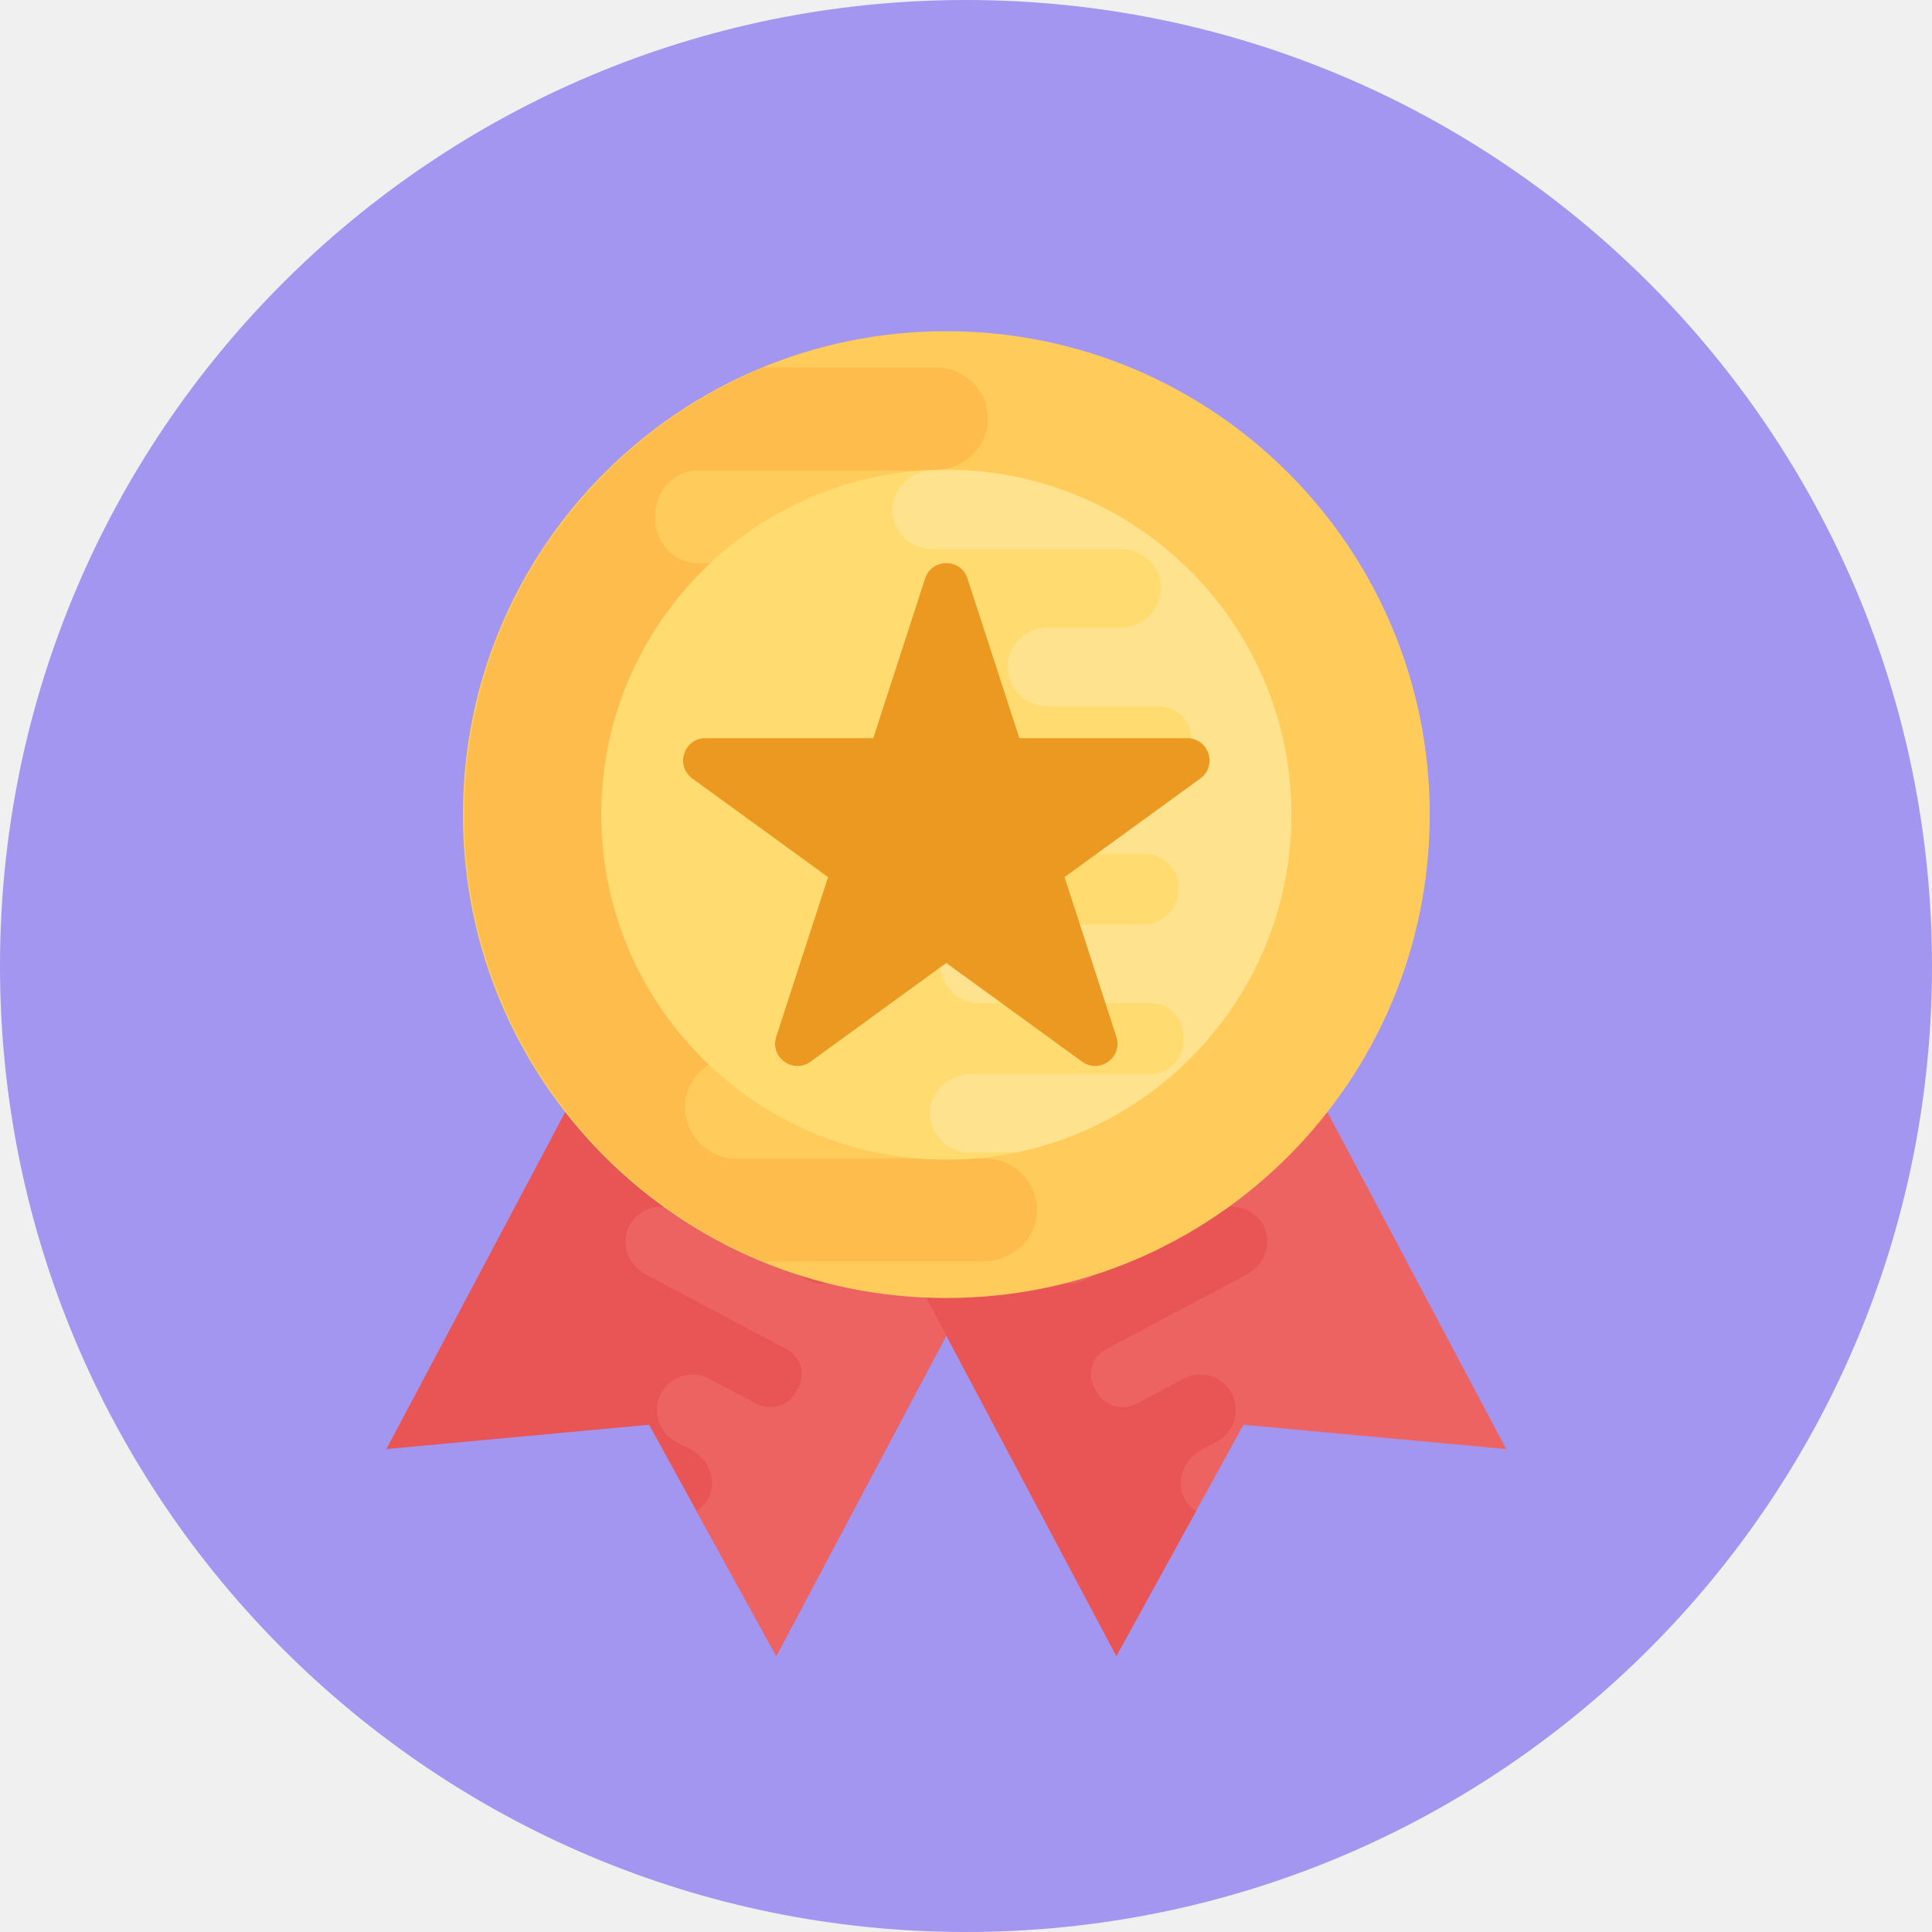
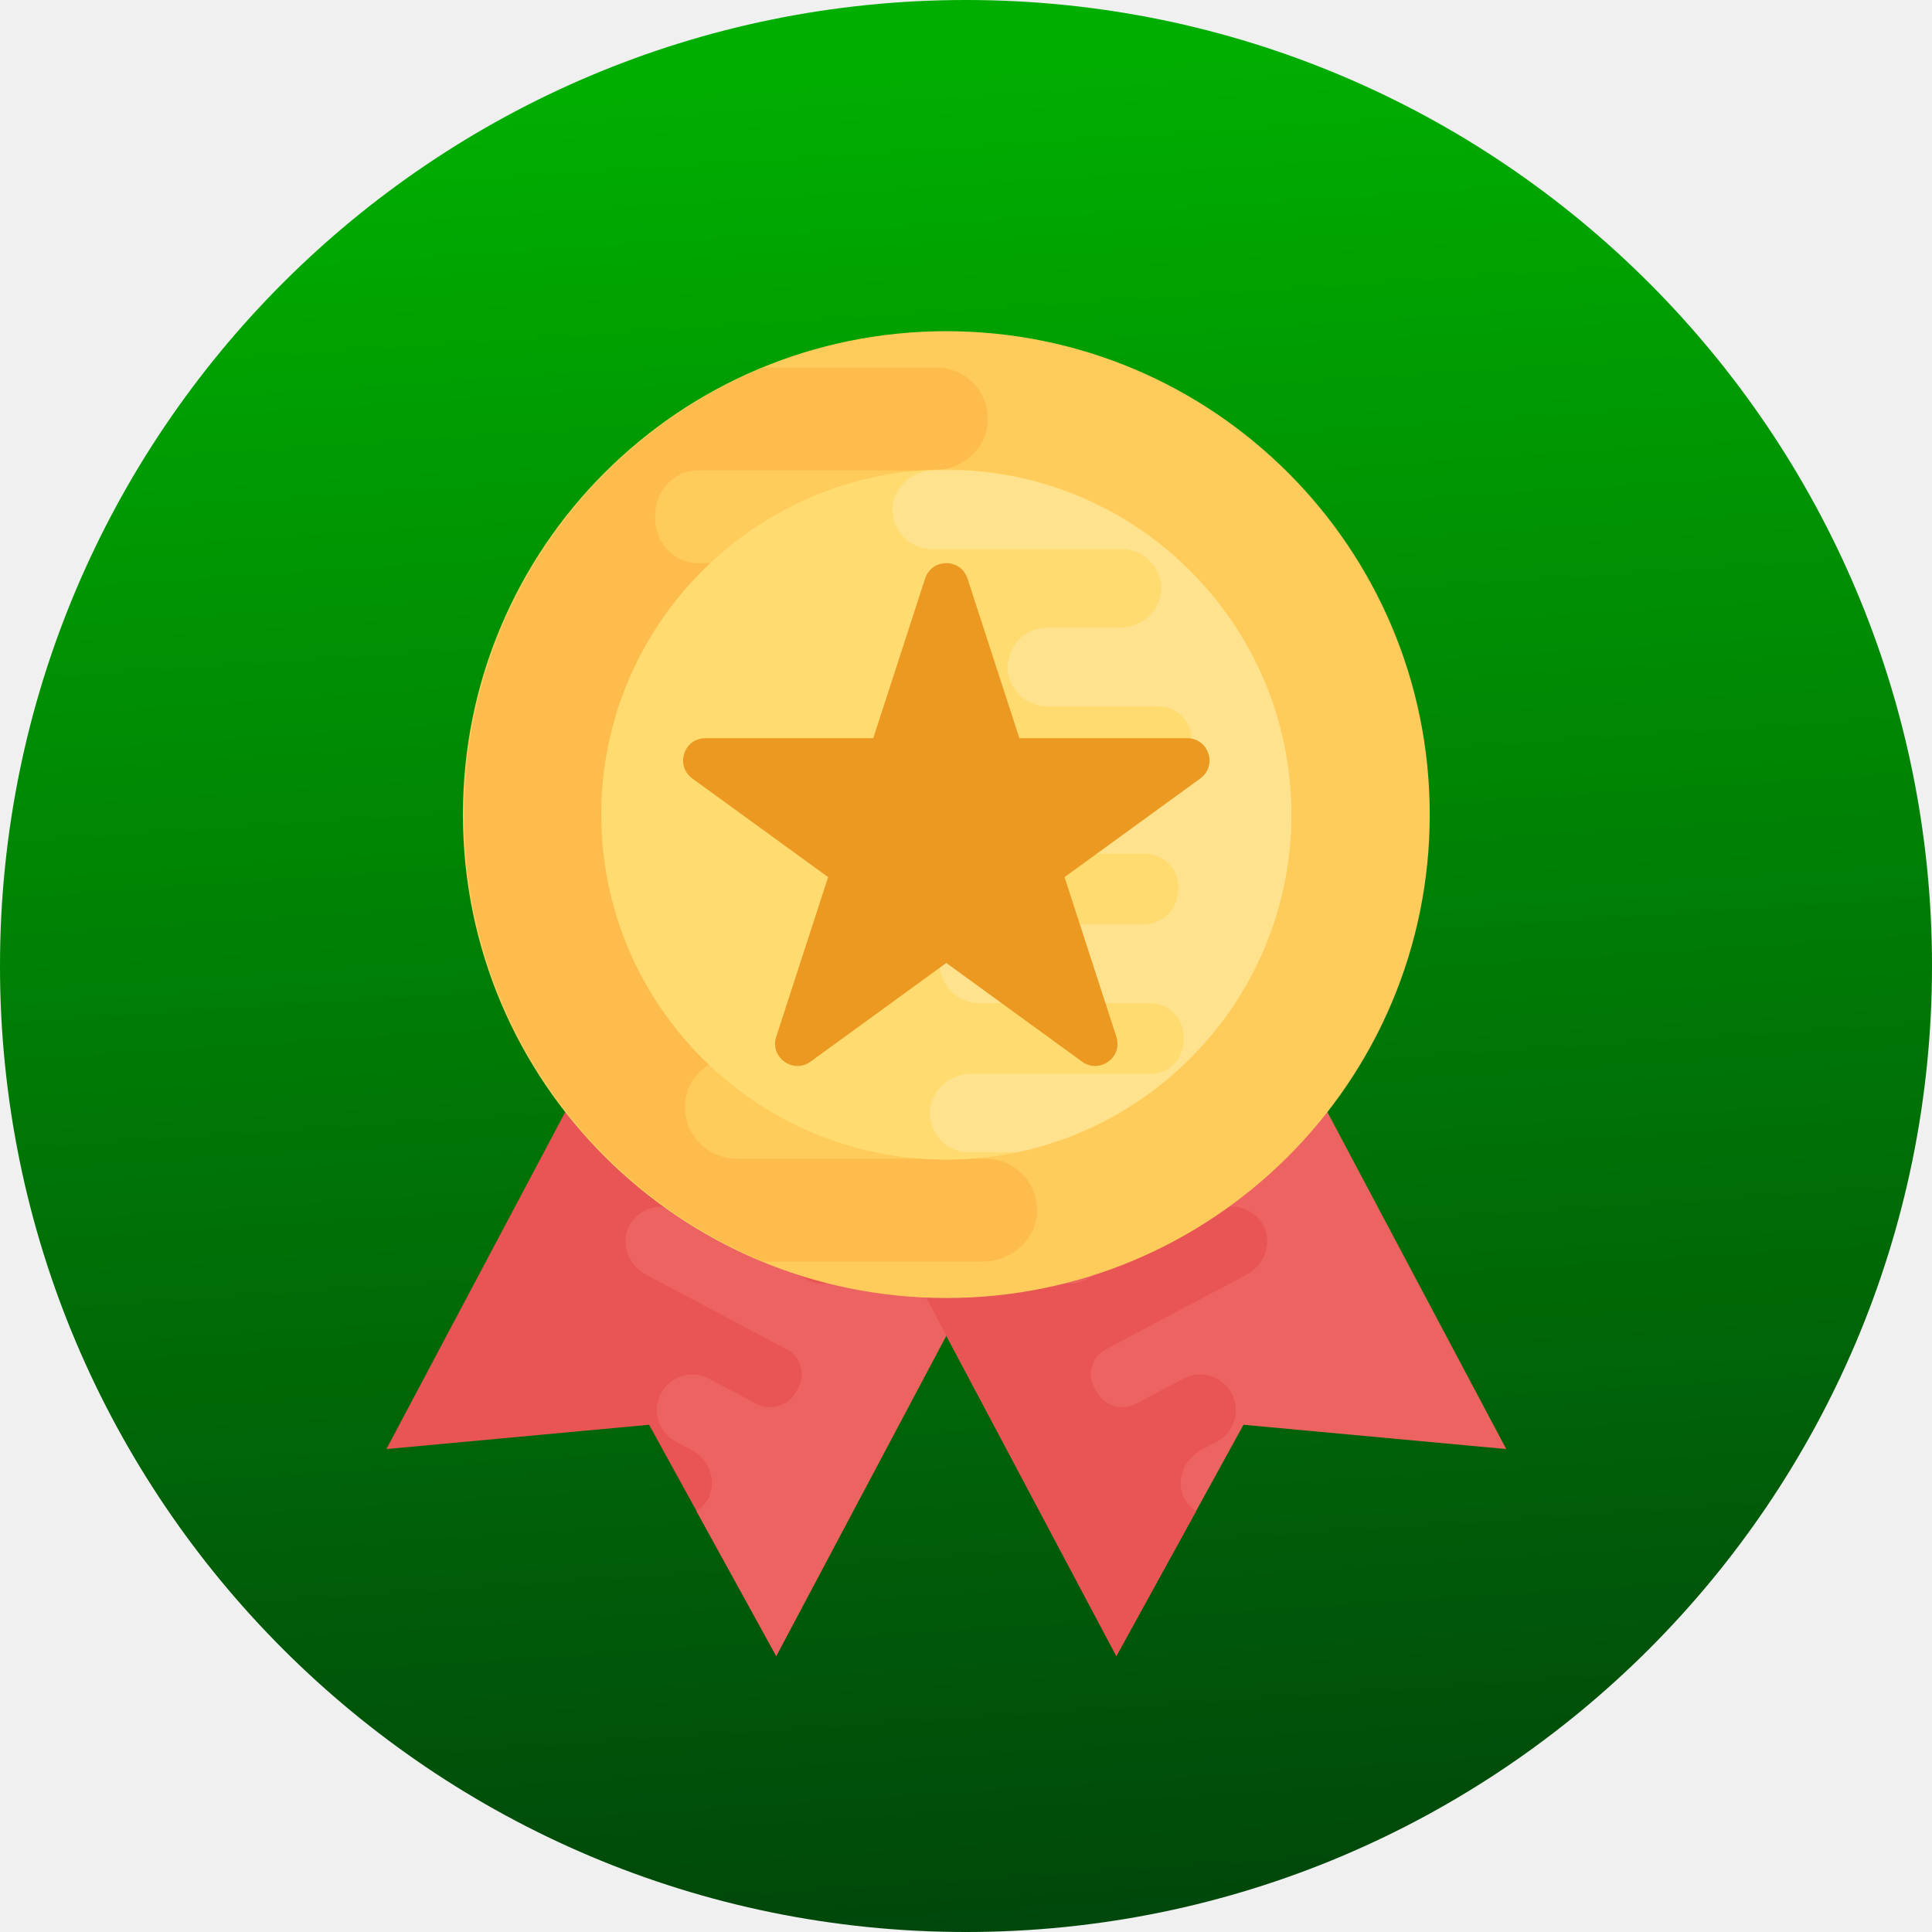
<svg xmlns="http://www.w3.org/2000/svg" width="35" height="35" viewBox="0 0 35 35" fill="none">
-   <circle cx="17.5" cy="17.5" r="17.5" fill="#A396F0" />
+   <circle cx="17.5" cy="17.5" r="17.5" fill="url(#paint0_linear_14_123)" />
  <path d="M12.241 16.376L7 26.251L11.759 25.811L14.063 30L19.304 20.125L12.241 16.376Z" fill="#E95454" />
-   <path d="M12.842 27.125C12.989 26.809 12.835 26.431 12.527 26.268L12.226 26.107C11.924 25.935 11.809 25.553 11.973 25.244C12.14 24.93 12.532 24.81 12.846 24.976L13.699 25.429C13.962 25.568 14.292 25.467 14.428 25.202L14.449 25.162C14.605 24.912 14.513 24.582 14.253 24.444L11.703 23.091C11.393 22.926 11.24 22.55 11.385 22.234C11.545 21.897 11.949 21.764 12.274 21.937L14.639 23.192C14.902 23.331 15.232 23.23 15.372 22.967L15.385 22.932L15.389 22.925C15.54 22.649 15.434 22.302 15.156 22.154L13.829 21.45C13.518 21.285 13.366 20.909 13.513 20.589C13.671 20.256 14.077 20.119 14.402 20.292L15.867 21.07C16.141 21.215 16.468 21.094 16.61 20.818C16.612 20.814 16.612 20.814 16.614 20.81C16.616 20.807 16.616 20.807 16.617 20.803C16.767 20.53 16.684 20.191 16.41 20.047L14.829 19.208C14.522 19.045 14.369 18.669 14.514 18.352C14.674 18.015 15.078 17.883 15.403 18.055L19.303 20.125L14.062 30L12.617 27.374C12.71 27.311 12.791 27.233 12.842 27.125Z" fill="#ED6362" />
+   <path d="M12.842 27.125C12.989 26.809 12.835 26.431 12.527 26.268L12.226 26.107C11.924 25.936 11.809 25.554 11.974 25.244C12.14 24.93 12.532 24.81 12.846 24.977L13.699 25.429C13.962 25.569 14.292 25.467 14.428 25.202L14.449 25.162C14.605 24.912 14.513 24.582 14.253 24.445L11.704 23.092C11.393 22.927 11.241 22.551 11.385 22.234C11.545 21.897 11.949 21.764 12.274 21.937L14.639 23.192C14.902 23.332 15.232 23.23 15.372 22.967L15.386 22.933L15.389 22.925C15.54 22.649 15.434 22.302 15.156 22.154L13.829 21.451C13.519 21.286 13.366 20.91 13.513 20.589C13.672 20.256 14.077 20.119 14.402 20.292L15.867 21.07C16.141 21.216 16.468 21.094 16.61 20.818C16.612 20.814 16.612 20.814 16.614 20.811C16.616 20.807 16.616 20.807 16.618 20.803C16.767 20.531 16.684 20.192 16.41 20.047L14.829 19.208C14.522 19.045 14.37 18.669 14.514 18.352C14.674 18.015 15.078 17.883 15.403 18.055L19.303 20.125L14.062 30L12.617 27.375C12.71 27.312 12.791 27.234 12.842 27.125Z" fill="#ED6362" />
  <path d="M22.046 16.376L27.287 26.251L22.527 25.811L20.224 30L14.982 20.125L22.046 16.376Z" fill="#ED6362" />
-   <path d="M21.445 27.124C21.298 26.808 21.452 26.431 21.759 26.267L22.061 26.107C22.363 25.935 22.477 25.553 22.313 25.244C22.146 24.929 21.755 24.809 21.441 24.976L20.588 25.428C20.325 25.568 19.994 25.466 19.859 25.202L19.838 25.161C19.682 24.911 19.774 24.581 20.034 24.444L22.584 23.09C22.895 22.925 23.047 22.549 22.902 22.232C22.742 21.895 22.339 21.763 22.014 21.935L19.649 23.191C19.385 23.33 19.055 23.229 18.916 22.965L18.902 22.931L18.898 22.924C18.747 22.647 18.853 22.301 19.132 22.153L20.458 21.449C20.769 21.284 20.921 20.908 20.774 20.588C20.616 20.255 20.211 20.118 19.886 20.291L18.419 21.07C18.145 21.216 17.818 21.094 17.676 20.818C17.674 20.814 17.674 20.814 17.672 20.811C17.67 20.807 17.67 20.807 17.668 20.803C17.519 20.531 17.602 20.192 17.876 20.047L19.457 19.208C19.764 19.045 19.916 18.669 19.772 18.352C19.612 18.015 19.208 17.883 18.883 18.055L14.983 20.125L20.224 30L21.669 27.375C21.576 27.311 21.495 27.233 21.445 27.124Z" fill="#E95454" />
+   <path d="M21.445 27.124C21.298 26.808 21.452 26.431 21.759 26.267L22.061 26.107C22.363 25.935 22.478 25.553 22.313 25.244C22.147 24.929 21.755 24.809 21.441 24.976L20.588 25.428C20.325 25.568 19.995 25.466 19.859 25.202L19.838 25.161C19.682 24.911 19.774 24.581 20.034 24.444L22.584 23.09C22.895 22.925 23.047 22.549 22.902 22.233C22.742 21.896 22.339 21.763 22.014 21.935L19.649 23.191C19.385 23.33 19.055 23.229 18.916 22.966L18.902 22.931L18.898 22.924C18.748 22.647 18.853 22.301 19.132 22.153L20.458 21.449C20.769 21.284 20.921 20.908 20.774 20.588C20.616 20.255 20.211 20.118 19.886 20.291L18.419 21.07C18.145 21.216 17.818 21.094 17.676 20.818C17.674 20.814 17.674 20.814 17.672 20.811C17.67 20.807 17.67 20.807 17.669 20.803C17.519 20.531 17.602 20.192 17.876 20.047L19.457 19.208C19.764 19.045 19.917 18.669 19.772 18.352C19.612 18.015 19.208 17.883 18.883 18.055L14.983 20.125L20.224 30L21.669 27.375C21.576 27.311 21.495 27.233 21.445 27.124Z" fill="#E95454" />
  <path d="M17.143 23.515C21.98 23.515 25.901 19.594 25.901 14.757C25.901 9.921 21.98 6 17.143 6C12.307 6 8.386 9.921 8.386 14.757C8.386 19.594 12.307 23.515 17.143 23.515Z" fill="#FFCC5B" />
-   <path d="M18.331 13.752H12.781C12.35 13.752 11.996 13.398 11.996 12.967L12.002 12.913V12.901C11.996 12.445 12.367 12.073 12.823 12.073H16.669C17.179 12.073 17.629 11.696 17.659 11.185C17.683 10.652 17.258 10.202 16.724 10.202H12.649C12.2 10.202 11.864 9.824 11.87 9.374C11.87 9.368 11.87 9.368 11.87 9.362C11.87 9.356 11.87 9.356 11.87 9.35C11.864 8.901 12.199 8.522 12.649 8.522H16.913C17.416 8.522 17.866 8.145 17.896 7.641C17.92 7.101 17.495 6.657 16.961 6.657H13.838C10.655 7.969 8.411 11.1 8.411 14.757C8.411 18.414 10.655 21.544 13.839 22.855H17.803C18.307 22.855 18.757 22.478 18.787 21.973C18.811 21.434 18.386 20.99 17.851 20.99L13.342 20.99C12.81 20.99 12.381 20.545 12.41 20.006C12.436 19.502 12.889 19.123 13.394 19.123H15.143C15.645 19.108 16.051 18.697 16.051 18.19C16.051 17.674 15.632 17.254 15.116 17.254H12.465C12.034 17.254 11.68 16.901 11.686 16.469V16.403C11.656 15.977 11.998 15.617 12.423 15.617H18.277C18.786 15.617 19.236 15.24 19.267 14.735C19.291 14.197 18.864 13.752 18.331 13.752Z" fill="#FDBC4B" />
-   <path d="M17.143 21.008C13.696 21.008 10.892 18.203 10.892 14.757C10.892 11.31 13.696 8.506 17.143 8.506C20.59 8.506 23.395 11.311 23.395 14.757C23.395 18.204 20.59 21.008 17.143 21.008Z" fill="#FFDB70" />
+   <path d="M18.331 13.752H12.781C12.35 13.752 11.996 13.398 11.996 12.967L12.002 12.913V12.901C11.996 12.445 12.367 12.073 12.823 12.073H16.67C17.179 12.073 17.629 11.696 17.659 11.185C17.683 10.652 17.258 10.202 16.724 10.202H12.649C12.2 10.202 11.864 9.824 11.87 9.374C11.87 9.368 11.87 9.368 11.87 9.362C11.87 9.356 11.87 9.356 11.87 9.35C11.864 8.901 12.199 8.522 12.649 8.522H16.913C17.416 8.522 17.866 8.145 17.896 7.641C17.921 7.101 17.495 6.657 16.961 6.657H13.839C10.655 7.969 8.411 11.1 8.411 14.757C8.411 18.414 10.655 21.544 13.839 22.855H17.803C18.307 22.855 18.757 22.477 18.787 21.973C18.811 21.434 18.386 20.99 17.851 20.99L13.342 20.99C12.81 20.99 12.381 20.545 12.41 20.006C12.436 19.502 12.889 19.123 13.394 19.123H15.143C15.645 19.108 16.051 18.697 16.051 18.19C16.051 17.674 15.632 17.254 15.116 17.254H12.465C12.034 17.254 11.68 16.901 11.686 16.469V16.403C11.656 15.977 11.998 15.617 12.423 15.617H18.277C18.786 15.617 19.237 15.24 19.267 14.735C19.291 14.197 18.864 13.752 18.331 13.752Z" fill="#FDBC4B" />
+   <path d="M17.143 21.008C13.696 21.008 10.892 18.203 10.892 14.756C10.892 11.31 13.696 8.506 17.143 8.506C20.591 8.506 23.395 11.311 23.395 14.757C23.395 18.203 20.591 21.008 17.143 21.008Z" fill="#FFDB70" />
  <path opacity="0.2" d="M23.394 14.758C23.394 11.432 20.782 8.712 17.502 8.524H16.919C16.535 8.524 16.192 8.812 16.169 9.197C16.151 9.608 16.475 9.947 16.883 9.947L20.322 9.948C20.728 9.948 21.055 10.287 21.033 10.698C21.013 11.083 20.668 11.372 20.282 11.372H18.948C18.565 11.383 18.255 11.697 18.255 12.083C18.255 12.476 18.576 12.797 18.969 12.797H20.99C21.32 12.797 21.589 13.067 21.584 13.396V13.445C21.607 13.77 21.347 14.044 21.022 14.044H16.558C16.169 14.044 15.826 14.332 15.803 14.716C15.785 15.127 16.109 15.467 16.517 15.467H20.748C21.078 15.467 21.347 15.737 21.347 16.065L21.343 16.107V16.116C21.347 16.463 21.064 16.747 20.716 16.747H17.782C17.394 16.747 17.051 17.035 17.027 17.424C17.009 17.83 17.334 18.174 17.741 18.174H20.848C21.191 18.174 21.447 18.462 21.443 18.805C21.443 18.809 21.443 18.809 21.443 18.814C21.443 18.818 21.443 18.818 21.443 18.823C21.447 19.166 21.191 19.454 20.848 19.454H17.597C17.213 19.454 16.87 19.742 16.847 20.126C16.829 20.538 17.153 20.877 17.56 20.877H18.418C21.256 20.285 23.394 17.766 23.394 14.758Z" fill="white" />
-   <path d="M21.508 13.373H18.467L17.527 10.481C17.406 10.109 16.88 10.109 16.759 10.481L15.82 13.373H12.779C12.389 13.373 12.226 13.873 12.542 14.103L15.002 15.89L14.062 18.782C13.942 19.153 14.367 19.462 14.684 19.233L17.143 17.445L19.603 19.233C19.92 19.462 20.345 19.153 20.224 18.782L19.285 15.89L21.745 14.103C22.061 13.873 21.898 13.373 21.508 13.373Z" fill="#EC9922" />
+   <path d="M21.507 13.373H18.467L17.527 10.481C17.406 10.109 16.88 10.109 16.759 10.481L15.82 13.373H12.779C12.388 13.373 12.226 13.873 12.542 14.103L15.002 15.89L14.062 18.782C13.942 19.153 14.367 19.462 14.684 19.233L17.143 17.445L19.603 19.233C19.92 19.462 20.345 19.153 20.224 18.782L19.285 15.89L21.744 14.103C22.06 13.873 21.898 13.373 21.507 13.373Z" fill="#EC9922" />
+   <defs>
+     <linearGradient id="paint0_linear_14_123" x1="36.171" y1="35" x2="33.885" y2="0.145" gradientUnits="userSpaceOnUse">
+       <stop stop-color="#00430B" />
+       <stop offset="1" stop-color="#00AE00" />
+     </linearGradient>
+   </defs>
</svg>
